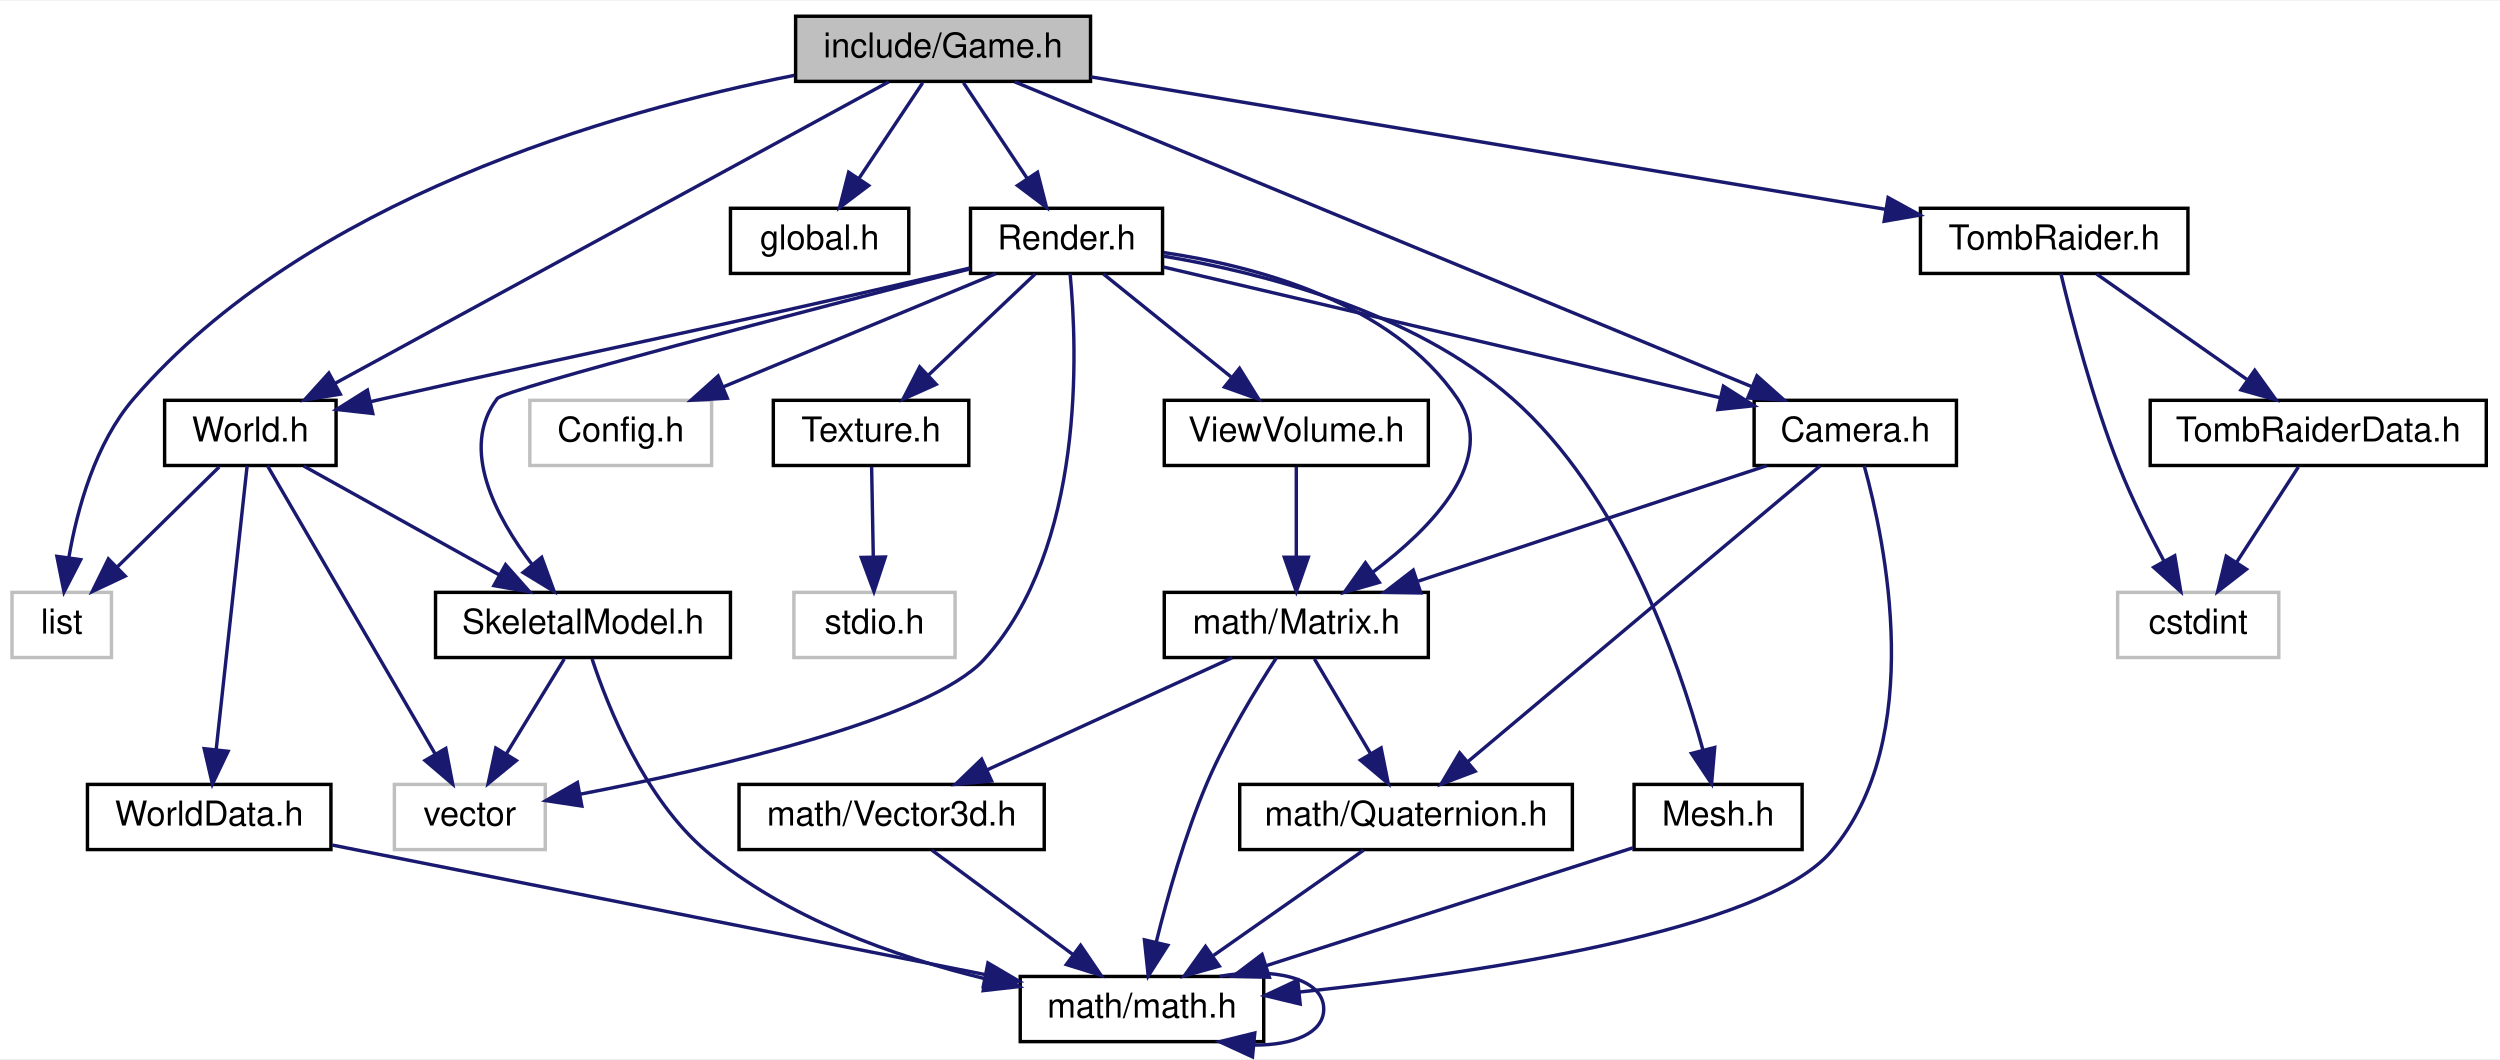
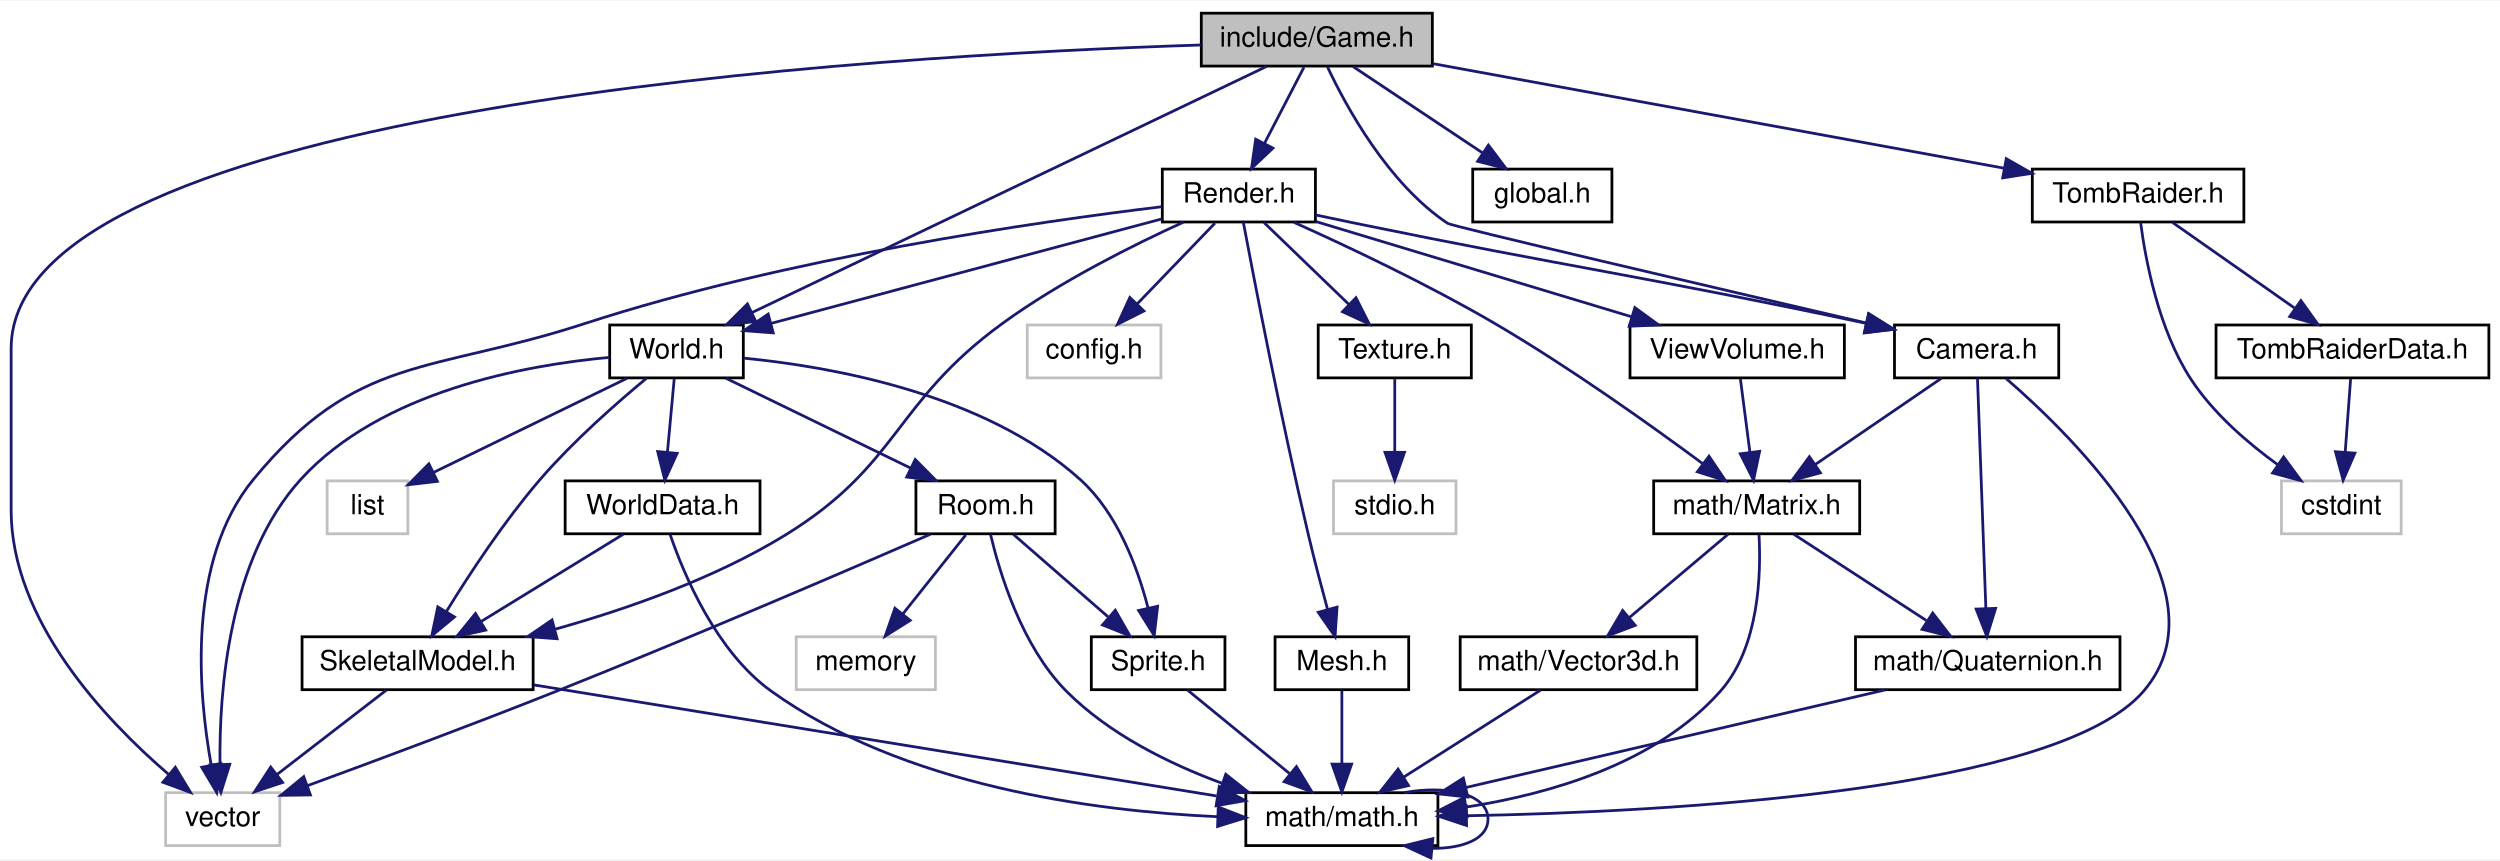
- <svg xmlns="http://www.w3.org/2000/svg" xmlns:xlink="http://www.w3.org/1999/xlink" width="729pt" height="309pt" viewBox="0.00 0.00 729.00 308.53">
+ <svg xmlns="http://www.w3.org/2000/svg" xmlns:xlink="http://www.w3.org/1999/xlink" width="898pt" height="309pt" viewBox="0.00 0.00 898.00 308.53">
  <g id="graph0" class="graph" transform="scale(1 1) rotate(0) translate(4 304.531)">
-     <polygon fill="white" stroke="none" points="-4,4 -4,-304.531 725,-304.531 725,4 -4,4" />
+     <polygon fill="white" stroke="none" points="-4,4 -4,-304.531 894,-304.531 894,4 -4,4" />
    <g id="node1" class="node">
-       <polygon fill="#bfbfbf" stroke="black" points="228,-281.031 228,-300.031 314,-300.031 314,-281.031 228,-281.031" />
-       <text text-anchor="middle" x="271" y="-288.031" font-family="Helvetica,sans-Serif" font-size="10.00">include/Game.h</text>
+       <polygon fill="#bfbfbf" stroke="black" points="427.5,-281.031 427.5,-300.031 510.5,-300.031 510.5,-281.031 427.5,-281.031" />
+       <text text-anchor="middle" x="469" y="-288.031" font-family="Helvetica,sans-Serif" font-size="10.00">include/Game.h</text>
    </g>
    <g id="node2" class="node">
-       <polygon fill="white" stroke="#bfbfbf" points="-0.5,-113.031 -0.5,-132.031 28.5,-132.031 28.5,-113.031 -0.5,-113.031" />
-       <text text-anchor="middle" x="14" y="-120.031" font-family="Helvetica,sans-Serif" font-size="10.00">list</text>
+       <polygon fill="white" stroke="#bfbfbf" points="55.5,-1.031 55.5,-20.031 96.5,-20.031 96.5,-1.031 55.5,-1.031" />
+       <text text-anchor="middle" x="76" y="-8.031" font-family="Helvetica,sans-Serif" font-size="10.00">vector</text>
    </g>
    <g id="edge1" class="edge">
-       <path fill="none" stroke="midnightblue" d="M227.616,-282.795C174.385,-272.221 85.059,-246.584 35,-188.531 23.756,-175.492 18.511,-156.336 16.078,-142.195" />
-       <polygon fill="midnightblue" stroke="midnightblue" points="19.523,-141.559 14.668,-132.142 12.591,-142.532 19.523,-141.559" />
+       <path fill="none" stroke="midnightblue" d="M427.379,-288.607C312.597,-284.939 0,-266.928 0,-179.531 0,-179.531 0,-179.531 0,-121.531 0,-81.807 33.964,-46.036 56.482,-26.685" />
+       <polygon fill="midnightblue" stroke="midnightblue" points="58.975,-29.165 64.457,-20.099 54.518,-23.768 58.975,-29.165" />
    </g>
    <g id="node3" class="node">
      <g id="a_node3">
-         <a xlink:href="_camera_8h.html" target="_top" xlink:title="OpenGL camera class. ">
-           <polygon fill="white" stroke="black" points="507.5,-169.031 507.5,-188.031 566.5,-188.031 566.5,-169.031 507.5,-169.031" />
-           <text text-anchor="middle" x="537" y="-176.031" font-family="Helvetica,sans-Serif" font-size="10.00">Camera.h</text>
+         <a xlink:href="_camera_8h.html" target="_top" xlink:title="Camera class. ">
+           <polygon fill="white" stroke="black" points="676.5,-169.031 676.5,-188.031 735.5,-188.031 735.5,-169.031 676.5,-169.031" />
+           <text text-anchor="middle" x="706" y="-176.031" font-family="Helvetica,sans-Serif" font-size="10.00">Camera.h</text>
        </a>
      </g>
    </g>
    <g id="edge2" class="edge">
-       <path fill="none" stroke="midnightblue" d="M291.873,-280.9C338.684,-261.542 452.208,-214.596 506.755,-192.039" />
-       <polygon fill="midnightblue" stroke="midnightblue" points="508.321,-195.179 516.224,-188.123 505.646,-188.71 508.321,-195.179" />
+       <path fill="none" stroke="midnightblue" d="M472.788,-280.835C479.408,-266.709 494.458,-238.913 516,-224.531 517.588,-223.471 611.164,-201.588 666.382,-188.735" />
+       <polygon fill="midnightblue" stroke="midnightblue" points="667.269,-192.122 676.215,-186.447 665.682,-185.304 667.269,-192.122" />
    </g>
    <g id="node8" class="node">
      <g id="a_node8">
        <a xlink:href="global_8h.html" target="_top" xlink:title="Global typedefs. ">
-           <polygon fill="white" stroke="black" points="209,-225.031 209,-244.031 261,-244.031 261,-225.031 209,-225.031" />
-           <text text-anchor="middle" x="235" y="-232.031" font-family="Helvetica,sans-Serif" font-size="10.00">global.h</text>
+           <polygon fill="white" stroke="black" points="525,-225.031 525,-244.031 575,-244.031 575,-225.031 525,-225.031" />
+           <text text-anchor="middle" x="550" y="-232.031" font-family="Helvetica,sans-Serif" font-size="10.00">global.h</text>
        </a>
      </g>
    </g>
    <g id="edge12" class="edge">
-       <path fill="none" stroke="midnightblue" d="M265.055,-280.614C260.023,-273.065 252.663,-262.026 246.487,-252.761" />
-       <polygon fill="midnightblue" stroke="midnightblue" points="249.293,-250.661 240.834,-244.282 243.469,-254.544 249.293,-250.661" />
+       <path fill="none" stroke="midnightblue" d="M482.014,-280.855C494.532,-272.51 513.682,-259.743 528.471,-249.884" />
+       <polygon fill="midnightblue" stroke="midnightblue" points="530.639,-252.645 537.018,-244.186 526.756,-246.821 530.639,-252.645" />
    </g>
    <g id="node9" class="node">
      <g id="a_node9">
        <a xlink:href="_render_8h.html" target="_top" xlink:title="OpenRaider Renderer class. ">
-           <polygon fill="white" stroke="black" points="279,-225.031 279,-244.031 335,-244.031 335,-225.031 279,-225.031" />
-           <text text-anchor="middle" x="307" y="-232.031" font-family="Helvetica,sans-Serif" font-size="10.00">Render.h</text>
+           <polygon fill="white" stroke="black" points="413.5,-225.031 413.5,-244.031 468.5,-244.031 468.5,-225.031 413.5,-225.031" />
+           <text text-anchor="middle" x="441" y="-232.031" font-family="Helvetica,sans-Serif" font-size="10.00">Render.h</text>
        </a>
      </g>
    </g>
    <g id="edge13" class="edge">
-       <path fill="none" stroke="midnightblue" d="M276.945,-280.614C281.977,-273.065 289.337,-262.026 295.513,-252.761" />
-       <polygon fill="midnightblue" stroke="midnightblue" points="298.531,-254.544 301.166,-244.282 292.707,-250.661 298.531,-254.544" />
-     </g>
-     <g id="node13" class="node">
-       <g id="a_node13">
+       <path fill="none" stroke="midnightblue" d="M464.376,-280.614C460.544,-273.223 454.976,-262.485 450.235,-253.342" />
+       <polygon fill="midnightblue" stroke="midnightblue" points="453.248,-251.549 445.538,-244.282 447.034,-254.771 453.248,-251.549" />
+     </g>
+     <g id="node12" class="node">
+       <g id="a_node12">
        <a xlink:href="_world_8h.html" target="_top" xlink:title="The game world (model) ">
-           <polygon fill="white" stroke="black" points="44,-169.031 44,-188.031 94,-188.031 94,-169.031 44,-169.031" />
-           <text text-anchor="middle" x="69" y="-176.031" font-family="Helvetica,sans-Serif" font-size="10.00">World.h</text>
-         </a>
-       </g>
-     </g>
-     <g id="edge37" class="edge">
-       <path fill="none" stroke="midnightblue" d="M255.149,-280.9C220.117,-261.823 135.885,-215.954 93.801,-193.037" />
-       <polygon fill="midnightblue" stroke="midnightblue" points="95.233,-189.831 84.777,-188.123 91.885,-195.979 95.233,-189.831" />
-     </g>
-     <g id="node19" class="node">
-       <g id="a_node19">
+           <polygon fill="white" stroke="black" points="215,-169.031 215,-188.031 263,-188.031 263,-169.031 215,-169.031" />
+           <text text-anchor="middle" x="239" y="-176.031" font-family="Helvetica,sans-Serif" font-size="10.00">World.h</text>
+         </a>
+       </g>
+     </g>
+     <g id="edge45" class="edge">
+       <path fill="none" stroke="midnightblue" d="M450.952,-280.9C410.728,-261.662 313.536,-215.179 266.038,-192.463" />
+       <polygon fill="midnightblue" stroke="midnightblue" points="267.495,-189.28 256.964,-188.123 264.475,-195.595 267.495,-189.28" />
+     </g>
+     <g id="node22" class="node">
+       <g id="a_node22">
        <a xlink:href="_tomb_raider_8h.html" target="_top" xlink:title="Loads maps, meshes, textures... ">
-           <polygon fill="white" stroke="black" points="556,-225.031 556,-244.031 634,-244.031 634,-225.031 556,-225.031" />
-           <text text-anchor="middle" x="595" y="-232.031" font-family="Helvetica,sans-Serif" font-size="10.00">TombRaider.h</text>
-         </a>
-       </g>
-     </g>
-     <g id="edge33" class="edge">
-       <path fill="none" stroke="midnightblue" d="M314.025,-282.36C374.031,-272.359 482.574,-254.269 545.745,-243.74" />
-       <polygon fill="midnightblue" stroke="midnightblue" points="546.569,-247.151 555.858,-242.055 545.418,-240.247 546.569,-247.151" />
+           <polygon fill="white" stroke="black" points="726,-225.031 726,-244.031 802,-244.031 802,-225.031 726,-225.031" />
+           <text text-anchor="middle" x="764" y="-232.031" font-family="Helvetica,sans-Serif" font-size="10.00">TombRaider.h</text>
+         </a>
+       </g>
+     </g>
+     <g id="edge41" class="edge">
+       <path fill="none" stroke="midnightblue" d="M510.641,-281.909C564.728,-272.008 658.953,-254.76 715.993,-244.319" />
+       <polygon fill="midnightblue" stroke="midnightblue" points="716.642,-247.758 725.848,-242.515 715.382,-240.873 716.642,-247.758" />
    </g>
    <g id="node4" class="node">
      <g id="a_node4">
        <a xlink:href="math_8h.html" target="_top" xlink:title="Vector and Matrix math. ">
-           <polygon fill="white" stroke="black" points="293.5,-1.031 293.5,-20.031 364.5,-20.031 364.5,-1.031 293.5,-1.031" />
-           <text text-anchor="middle" x="329" y="-8.031" font-family="Helvetica,sans-Serif" font-size="10.00">math/math.h</text>
+           <polygon fill="white" stroke="black" points="443.5,-1.031 443.5,-20.031 512.5,-20.031 512.5,-1.031 443.5,-1.031" />
+           <text text-anchor="middle" x="478" y="-8.031" font-family="Helvetica,sans-Serif" font-size="10.00">math/math.h</text>
        </a>
      </g>
    </g>
    <g id="edge3" class="edge">
-       <path fill="none" stroke="midnightblue" d="M539.602,-168.952C545.616,-147.222 557.926,-89.408 530,-56.531 510.304,-33.344 427.991,-21.1 375.002,-15.496" />
-       <polygon fill="midnightblue" stroke="midnightblue" points="375.125,-11.99 364.823,-14.462 374.418,-18.955 375.125,-11.99" />
+       <path fill="none" stroke="midnightblue" d="M716.63,-168.77C741.088,-147.589 796.951,-92.694 766,-56.531 735.263,-20.619 596.022,-13.156 523.003,-11.746" />
+       <polygon fill="midnightblue" stroke="midnightblue" points="522.786,-8.242 512.731,-11.579 522.673,-15.241 522.786,-8.242" />
    </g>
    <g id="node5" class="node">
      <g id="a_node5">
        <a xlink:href="_matrix_8h.html" target="_top" xlink:title="3D Matrix ">
-           <polygon fill="white" stroke="black" points="335.5,-113.031 335.5,-132.031 412.5,-132.031 412.5,-113.031 335.5,-113.031" />
-           <text text-anchor="middle" x="374" y="-120.031" font-family="Helvetica,sans-Serif" font-size="10.00">math/Matrix.h</text>
+           <polygon fill="white" stroke="black" points="590,-113.031 590,-132.031 664,-132.031 664,-113.031 590,-113.031" />
+           <text text-anchor="middle" x="627" y="-120.031" font-family="Helvetica,sans-Serif" font-size="10.00">math/Matrix.h</text>
        </a>
      </g>
    </g>
    <g id="edge5" class="edge">
-       <path fill="none" stroke="midnightblue" d="M511.172,-168.975C483.751,-159.89 440.223,-145.47 409.568,-135.314" />
-       <polygon fill="midnightblue" stroke="midnightblue" points="410.3,-131.87 399.707,-132.048 408.099,-138.515 410.3,-131.87" />
+       <path fill="none" stroke="midnightblue" d="M693.307,-168.855C681.099,-160.51 662.422,-147.743 647.997,-137.884" />
+       <polygon fill="midnightblue" stroke="midnightblue" points="649.892,-134.939 639.661,-132.186 645.942,-140.718 649.892,-134.939" />
    </g>
    <g id="node6" class="node">
      <g id="a_node6">
        <a xlink:href="_quaternion_8h.html" target="_top" xlink:title="Quaternion. ">
-           <polygon fill="white" stroke="black" points="357.5,-57.031 357.5,-76.031 454.5,-76.031 454.5,-57.031 357.5,-57.031" />
-           <text text-anchor="middle" x="406" y="-64.031" font-family="Helvetica,sans-Serif" font-size="10.00">math/Quaternion.h</text>
+           <polygon fill="white" stroke="black" points="662.5,-57.031 662.5,-76.031 757.5,-76.031 757.5,-57.031 662.5,-57.031" />
+           <text text-anchor="middle" x="710" y="-64.031" font-family="Helvetica,sans-Serif" font-size="10.00">math/Quaternion.h</text>
        </a>
      </g>
    </g>
    <g id="edge11" class="edge">
-       <path fill="none" stroke="midnightblue" d="M526.721,-168.9C504.528,-150.265 451.889,-106.064 424.023,-82.665" />
-       <polygon fill="midnightblue" stroke="midnightblue" points="426.141,-79.873 416.232,-76.123 421.639,-85.234 426.141,-79.873" />
+       <path fill="none" stroke="midnightblue" d="M706.314,-168.9C706.959,-151.148 708.448,-110.198 709.324,-86.129" />
+       <polygon fill="midnightblue" stroke="midnightblue" points="712.822,-86.243 709.688,-76.123 705.826,-85.989 712.822,-86.243" />
    </g>
    <g id="edge4" class="edge">
-       <path fill="none" stroke="midnightblue" d="M351.605,-20.056C366.964,-22.839 382,-19.664 382,-10.531 382,-3.468 373.005,0.032 361.823,-0.032" />
-       <polygon fill="midnightblue" stroke="midnightblue" points="361.227,3.427 351.605,-1.006 361.892,-3.541 361.227,3.427" />
+       <path fill="none" stroke="midnightblue" d="M500.391,-20.056C515.606,-22.839 530.5,-19.664 530.5,-10.531 530.5,-3.468 521.59,0.032 510.514,-0.032" />
+       <polygon fill="midnightblue" stroke="midnightblue" points="510.01,3.436 500.391,-1.006 510.681,-3.532 510.01,3.436" />
    </g>
    <g id="edge6" class="edge">
-       <path fill="none" stroke="midnightblue" d="M368.168,-112.893C362.414,-104.064 353.677,-89.805 348,-76.531 341.498,-61.33 336.407,-43.216 333.137,-29.976" />
-       <polygon fill="midnightblue" stroke="midnightblue" points="336.528,-29.103 330.829,-20.171 329.714,-30.707 336.528,-29.103" />
+       <path fill="none" stroke="midnightblue" d="M627.823,-112.762C628.608,-99.031 628.031,-72.39 614,-56.531 591.077,-30.622 552.912,-19.583 522.837,-14.904" />
+       <polygon fill="midnightblue" stroke="midnightblue" points="522.957,-11.388 512.575,-13.5 522.008,-18.323 522.957,-11.388" />
    </g>
    <g id="edge7" class="edge">
-       <path fill="none" stroke="midnightblue" d="M379.284,-112.614C383.711,-105.144 390.163,-94.256 395.618,-85.051" />
-       <polygon fill="midnightblue" stroke="midnightblue" points="398.727,-86.67 400.814,-76.282 392.705,-83.101 398.727,-86.67" />
+       <path fill="none" stroke="midnightblue" d="M640.335,-112.855C653.162,-104.51 672.785,-91.743 687.94,-81.884" />
+       <polygon fill="midnightblue" stroke="midnightblue" points="690.224,-84.573 696.698,-76.186 686.407,-78.706 690.224,-84.573" />
    </g>
    <g id="node7" class="node">
      <g id="a_node7">
        <a xlink:href="_vector3d_8h.html" target="_top" xlink:title="3D Math vector ">
-           <polygon fill="white" stroke="black" points="211.5,-57.031 211.5,-76.031 300.5,-76.031 300.5,-57.031 211.5,-57.031" />
-           <text text-anchor="middle" x="256" y="-64.031" font-family="Helvetica,sans-Serif" font-size="10.00">math/Vector3d.h</text>
+           <polygon fill="white" stroke="black" points="520.5,-57.031 520.5,-76.031 605.5,-76.031 605.5,-57.031 520.5,-57.031" />
+           <text text-anchor="middle" x="563" y="-64.031" font-family="Helvetica,sans-Serif" font-size="10.00">math/Vector3d.h</text>
        </a>
      </g>
    </g>
    <g id="edge9" class="edge">
-       <path fill="none" stroke="midnightblue" d="M355.303,-112.975C336.056,-104.167 305.848,-90.343 283.8,-80.253" />
-       <polygon fill="midnightblue" stroke="midnightblue" points="285.16,-77.026 274.61,-76.048 282.247,-83.392 285.16,-77.026" />
+       <path fill="none" stroke="midnightblue" d="M616.717,-112.855C607.164,-104.794 592.72,-92.608 581.216,-82.901" />
+       <polygon fill="midnightblue" stroke="midnightblue" points="583.37,-80.139 573.47,-76.365 578.856,-85.489 583.37,-80.139" />
    </g>
    <g id="edge8" class="edge">
-       <path fill="none" stroke="midnightblue" d="M393.629,-56.855C381.842,-48.589 363.868,-35.984 349.864,-26.163" />
-       <polygon fill="midnightblue" stroke="midnightblue" points="351.538,-23.062 341.341,-20.186 347.518,-28.793 351.538,-23.062" />
+       <path fill="none" stroke="midnightblue" d="M673.239,-56.975C632.344,-47.456 566.281,-32.079 522.498,-21.889" />
+       <polygon fill="midnightblue" stroke="midnightblue" points="523.228,-18.465 512.695,-19.607 521.641,-25.283 523.228,-18.465" />
    </g>
    <g id="edge10" class="edge">
-       <path fill="none" stroke="midnightblue" d="M267.729,-56.855C278.837,-48.638 295.742,-36.133 308.983,-26.338" />
-       <polygon fill="midnightblue" stroke="midnightblue" points="311.1,-29.126 317.058,-20.365 306.937,-23.498 311.1,-29.126" />
-     </g>
-     <g id="edge32" class="edge">
-       <path fill="none" stroke="midnightblue" d="M335.203,-226.91C375.907,-217.353 451.298,-199.653 497.517,-188.801" />
-       <polygon fill="midnightblue" stroke="midnightblue" points="498.54,-192.156 507.476,-186.463 496.94,-185.341 498.54,-192.156" />
+       <path fill="none" stroke="midnightblue" d="M549.343,-56.855C536.084,-48.431 515.732,-35.502 500.154,-25.605" />
+       <polygon fill="midnightblue" stroke="midnightblue" points="501.94,-22.594 491.623,-20.186 498.187,-28.502 501.94,-22.594" />
+     </g>
+     <g id="edge14" class="edge">
+       <path fill="none" stroke="midnightblue" d="M413.301,-230.51C368.773,-225.149 278.881,-212.241 206,-188.531 150.415,-170.448 124.115,-177.688 87,-132.531 63.082,-103.431 67.18,-56.053 71.847,-30.055" />
+       <polygon fill="midnightblue" stroke="midnightblue" points="75.319,-30.542 73.867,-20.047 68.457,-29.157 75.319,-30.542" />
+     </g>
+     <g id="edge40" class="edge">
+       <path fill="none" stroke="midnightblue" d="M468.548,-227.555C473.362,-226.531 478.325,-225.489 483,-224.531 561.602,-208.422 583.87,-206.064 666.396,-188.602" />
+       <polygon fill="midnightblue" stroke="midnightblue" points="667.159,-192.018 676.212,-186.514 665.703,-185.171 667.159,-192.018" />
    </g>
    <g id="edge16" class="edge">
-       <path fill="none" stroke="midnightblue" d="M335.246,-231.131C362.354,-227.154 401.909,-216.591 421,-188.531 433.05,-170.82 413.648,-150.924 396.242,-137.864" />
-       <polygon fill="midnightblue" stroke="midnightblue" points="398.19,-134.955 388.004,-132.042 394.15,-140.672 398.19,-134.955" />
+       <path fill="none" stroke="midnightblue" d="M460.828,-224.878C479.768,-216.37 508.914,-202.642 533,-188.531 559.776,-172.844 588.922,-152.063 607.546,-138.267" />
+       <polygon fill="midnightblue" stroke="midnightblue" points="609.872,-140.899 615.788,-132.109 605.682,-135.291 609.872,-140.899" />
    </g>
    <g id="node10" class="node">
-       <polygon fill="white" stroke="#bfbfbf" points="111,-57.031 111,-76.031 155,-76.031 155,-57.031 111,-57.031" />
-       <text text-anchor="middle" x="133" y="-64.031" font-family="Helvetica,sans-Serif" font-size="10.00">vector</text>
-     </g>
-     <g id="edge14" class="edge">
-       <path fill="none" stroke="midnightblue" d="M308.037,-224.907C310.154,-203.069 312.525,-145.024 283,-112.531 267.181,-95.122 204.216,-80.688 165.066,-73.161" />
-       <polygon fill="midnightblue" stroke="midnightblue" points="165.665,-69.713 155.192,-71.311 164.376,-76.593 165.665,-69.713" />
+       <polygon fill="white" stroke="#bfbfbf" points="365,-169.031 365,-188.031 413,-188.031 413,-169.031 365,-169.031" />
+       <text text-anchor="middle" x="389" y="-176.031" font-family="Helvetica,sans-Serif" font-size="10.00">config.h</text>
+     </g>
+     <g id="edge15" class="edge">
+       <path fill="none" stroke="midnightblue" d="M432.413,-224.614C424.841,-216.751 413.622,-205.1 404.486,-195.613" />
+       <polygon fill="midnightblue" stroke="midnightblue" points="406.885,-193.058 397.427,-188.282 401.842,-197.913 406.885,-193.058" />
    </g>
    <g id="node11" class="node">
-       <polygon fill="white" stroke="#bfbfbf" points="150.5,-169.031 150.5,-188.031 203.5,-188.031 203.5,-169.031 150.5,-169.031" />
-       <text text-anchor="middle" x="177" y="-176.031" font-family="Helvetica,sans-Serif" font-size="10.00">Config.h</text>
-     </g>
-     <g id="edge15" class="edge">
-       <path fill="none" stroke="midnightblue" d="M286.401,-224.975C265.007,-216.088 231.319,-202.094 206.976,-191.983" />
-       <polygon fill="midnightblue" stroke="midnightblue" points="208.08,-188.652 197.503,-188.048 205.395,-195.116 208.08,-188.652" />
-     </g>
-     <g id="node12" class="node">
-       <g id="a_node12">
+       <g id="a_node11">
        <a xlink:href="_view_volume_8h.html" target="_top" xlink:title="Viewing Volume for culling use. ">
-           <polygon fill="white" stroke="black" points="335.5,-169.031 335.5,-188.031 412.5,-188.031 412.5,-169.031 335.5,-169.031" />
-           <text text-anchor="middle" x="374" y="-176.031" font-family="Helvetica,sans-Serif" font-size="10.00">ViewVolume.h</text>
+           <polygon fill="white" stroke="black" points="581.5,-169.031 581.5,-188.031 658.5,-188.031 658.5,-169.031 581.5,-169.031" />
+           <text text-anchor="middle" x="620" y="-176.031" font-family="Helvetica,sans-Serif" font-size="10.00">ViewVolume.h</text>
        </a>
      </g>
    </g>
    <g id="edge17" class="edge">
-       <path fill="none" stroke="midnightblue" d="M317.765,-224.855C327.766,-216.794 342.887,-204.608 354.93,-194.901" />
-       <polygon fill="midnightblue" stroke="midnightblue" points="357.45,-197.366 363.039,-188.365 353.057,-191.915 357.45,-197.366" />
+       <path fill="none" stroke="midnightblue" d="M468.576,-225.212C499.013,-216.03 548.191,-201.194 582.204,-190.933" />
+       <polygon fill="midnightblue" stroke="midnightblue" points="583.238,-194.277 591.801,-188.038 581.216,-187.576 583.238,-194.277" />
    </g>
    <g id="edge19" class="edge">
-       <path fill="none" stroke="midnightblue" d="M278.732,-226.594C275.785,-225.889 272.833,-225.191 270,-224.531 198.163,-207.814 179.934,-204.824 108,-188.531 106.742,-188.246 105.461,-187.955 104.168,-187.661" />
-       <polygon fill="midnightblue" stroke="midnightblue" points="104.697,-184.192 94.168,-185.371 103.135,-191.015 104.697,-184.192" />
+       <path fill="none" stroke="midnightblue" d="M413.336,-226.136C376.757,-216.357 312.334,-199.135 272.879,-188.588" />
+       <polygon fill="midnightblue" stroke="midnightblue" points="273.742,-185.196 263.178,-185.995 271.935,-191.959 273.742,-185.196" />
    </g>
    <g id="node14" class="node">
      <g id="a_node14">
        <a xlink:href="_skeletal_model_8h.html" target="_top" xlink:title="This is the factored out skeletal model class. ">
-           <polygon fill="white" stroke="black" points="123,-113.031 123,-132.031 209,-132.031 209,-113.031 123,-113.031" />
-           <text text-anchor="middle" x="166" y="-120.031" font-family="Helvetica,sans-Serif" font-size="10.00">SkeletalModel.h</text>
-         </a>
-       </g>
-     </g>
-     <g id="edge27" class="edge">
-       <path fill="none" stroke="midnightblue" d="M278.909,-226.378C232.129,-214.403 143.137,-191.325 141,-188.531 129.928,-174.058 140.559,-154.096 151.175,-140.126" />
-       <polygon fill="midnightblue" stroke="midnightblue" points="153.955,-142.256 157.589,-132.304 148.542,-137.817 153.955,-142.256" />
-     </g>
-     <g id="node16" class="node">
-       <g id="a_node16">
+           <polygon fill="white" stroke="black" points="104.5,-57.031 104.5,-76.031 187.5,-76.031 187.5,-57.031 104.5,-57.031" />
+           <text text-anchor="middle" x="146" y="-64.031" font-family="Helvetica,sans-Serif" font-size="10.00">SkeletalModel.h</text>
+         </a>
+       </g>
+     </g>
+     <g id="edge35" class="edge">
+       <path fill="none" stroke="midnightblue" d="M421.169,-225.004C403.321,-216.882 376.783,-203.673 356,-188.531 316.88,-160.029 319.251,-137.85 278,-112.531 252.679,-96.99 221.303,-86.008 195.496,-78.786" />
+       <polygon fill="midnightblue" stroke="midnightblue" points="196.106,-75.326 185.54,-76.106 194.287,-82.085 196.106,-75.326" />
+     </g>
+     <g id="node19" class="node">
+       <g id="a_node19">
        <a xlink:href="_mesh_8h.html" target="_top" xlink:title="OpenGL Mesh. ">
-           <polygon fill="white" stroke="black" points="472.5,-57.031 472.5,-76.031 521.5,-76.031 521.5,-57.031 472.5,-57.031" />
-           <text text-anchor="middle" x="497" y="-64.031" font-family="Helvetica,sans-Serif" font-size="10.00">Mesh.h</text>
-         </a>
-       </g>
-     </g>
-     <g id="edge28" class="edge">
-       <path fill="none" stroke="midnightblue" d="M335.23,-230.082C363.888,-225.257 408.049,-214.018 437,-188.531 468.569,-160.739 485.356,-112.488 492.577,-86.093" />
-       <polygon fill="midnightblue" stroke="midnightblue" points="496.009,-86.799 495.101,-76.243 489.228,-85.061 496.009,-86.799" />
+           <polygon fill="white" stroke="black" points="454,-57.031 454,-76.031 502,-76.031 502,-57.031 454,-57.031" />
+           <text text-anchor="middle" x="478" y="-64.031" font-family="Helvetica,sans-Serif" font-size="10.00">Mesh.h</text>
+         </a>
+       </g>
+     </g>
+     <g id="edge36" class="edge">
+       <path fill="none" stroke="midnightblue" d="M442.592,-224.986C446.325,-205.153 456.079,-154.49 466,-112.531 468.072,-103.768 470.612,-94.112 472.822,-85.999" />
+       <polygon fill="midnightblue" stroke="midnightblue" points="476.261,-86.692 475.553,-76.121 469.514,-84.826 476.261,-86.692" />
+     </g>
+     <g id="node20" class="node">
+       <g id="a_node20">
+         <a xlink:href="_texture_8h.html" target="_top" xlink:title="Texture registry. ">
+           <polygon fill="white" stroke="black" points="469.5,-169.031 469.5,-188.031 524.5,-188.031 524.5,-169.031 469.5,-169.031" />
+           <text text-anchor="middle" x="497" y="-176.031" font-family="Helvetica,sans-Serif" font-size="10.00">Texture.h</text>
+         </a>
+       </g>
+     </g>
+     <g id="edge38" class="edge">
+       <path fill="none" stroke="midnightblue" d="M449.997,-224.855C458.194,-216.951 470.506,-205.079 480.472,-195.469" />
+       <polygon fill="midnightblue" stroke="midnightblue" points="483.07,-197.826 487.839,-188.365 478.211,-192.787 483.07,-197.826" />
+     </g>
+     <g id="edge18" class="edge">
+       <path fill="none" stroke="midnightblue" d="M621.156,-168.614C622.084,-161.458 623.418,-151.167 624.577,-142.222" />
+       <polygon fill="midnightblue" stroke="midnightblue" points="628.051,-142.649 625.866,-132.282 621.109,-141.749 628.051,-142.649" />
+     </g>
+     <g id="edge21" class="edge">
+       <path fill="none" stroke="midnightblue" d="M214.963,-176.401C184.601,-173.636 132.846,-164.236 104,-132.531 78.088,-104.051 74.701,-56.427 75.024,-30.225" />
+       <polygon fill="midnightblue" stroke="midnightblue" points="78.525,-30.239 75.349,-20.132 71.528,-30.014 78.525,-30.239" />
+     </g>
+     <g id="node13" class="node">
+       <polygon fill="white" stroke="#bfbfbf" points="113.5,-113.031 113.5,-132.031 142.5,-132.031 142.5,-113.031 113.5,-113.031" />
+       <text text-anchor="middle" x="128" y="-120.031" font-family="Helvetica,sans-Serif" font-size="10.00">list</text>
+     </g>
+     <g id="edge20" class="edge">
+       <path fill="none" stroke="midnightblue" d="M221.166,-168.855C202.332,-159.693 172.54,-145.2 151.732,-135.076" />
+       <polygon fill="midnightblue" stroke="midnightblue" points="153.124,-131.862 142.6,-130.634 150.062,-138.156 153.124,-131.862" />
+     </g>
+     <g id="edge22" class="edge">
+       <path fill="none" stroke="midnightblue" d="M228.194,-168.873C217.788,-160.255 201.916,-146.353 190,-132.531 177.112,-117.582 164.722,-98.741 156.393,-85.198" />
+       <polygon fill="midnightblue" stroke="midnightblue" points="159.254,-83.165 151.096,-76.404 153.258,-86.776 159.254,-83.165" />
+     </g>
+     <g id="node15" class="node">
+       <g id="a_node15">
+         <a xlink:href="_room_8h.html" target="_top" xlink:title="World Room Mesh. ">
+           <polygon fill="white" stroke="black" points="325,-113.031 325,-132.031 375,-132.031 375,-113.031 325,-113.031" />
+           <text text-anchor="middle" x="350" y="-120.031" font-family="Helvetica,sans-Serif" font-size="10.00">Room.h</text>
+         </a>
+       </g>
+     </g>
+     <g id="edge25" class="edge">
+       <path fill="none" stroke="midnightblue" d="M256.834,-168.855C274.716,-160.156 302.475,-146.651 323.046,-136.644" />
+       <polygon fill="midnightblue" stroke="midnightblue" points="324.749,-139.708 332.21,-132.186 321.687,-133.413 324.749,-139.708" />
    </g>
    <g id="node17" class="node">
      <g id="a_node17">
-         <a xlink:href="_texture_8h.html" target="_top" xlink:title="Texture registry. ">
-           <polygon fill="white" stroke="black" points="221.5,-169.031 221.5,-188.031 278.5,-188.031 278.5,-169.031 221.5,-169.031" />
-           <text text-anchor="middle" x="250" y="-176.031" font-family="Helvetica,sans-Serif" font-size="10.00">Texture.h</text>
-         </a>
-       </g>
+         <a xlink:href="_sprite_8h.html" target="_top" xlink:title="World Sprite. ">
+           <polygon fill="white" stroke="black" points="388,-57.031 388,-76.031 436,-76.031 436,-57.031 388,-57.031" />
+           <text text-anchor="middle" x="412" y="-64.031" font-family="Helvetica,sans-Serif" font-size="10.00">Sprite.h</text>
+         </a>
+       </g>
+     </g>
+     <g id="edge31" class="edge">
+       <path fill="none" stroke="midnightblue" d="M263.063,-176.131C294.539,-173.079 349.704,-163.377 384,-132.531 397.395,-120.484 404.631,-100.914 408.37,-86.39" />
+       <polygon fill="midnightblue" stroke="midnightblue" points="411.82,-86.999 410.59,-76.476 404.989,-85.469 411.82,-86.999" />
+     </g>
+     <g id="node18" class="node">
+       <g id="a_node18">
+         <a xlink:href="_world_data_8h.html" target="_top" xlink:title="Structs and enums for the game world (model) ">
+           <polygon fill="white" stroke="black" points="199,-113.031 199,-132.031 269,-132.031 269,-113.031 199,-113.031" />
+           <text text-anchor="middle" x="234" y="-120.031" font-family="Helvetica,sans-Serif" font-size="10.00">WorldData.h</text>
+         </a>
+       </g>
+     </g>
+     <g id="edge32" class="edge">
+       <path fill="none" stroke="midnightblue" d="M238.174,-168.614C237.519,-161.537 236.58,-151.392 235.758,-142.518" />
+       <polygon fill="midnightblue" stroke="midnightblue" points="239.217,-141.917 234.81,-132.282 232.247,-142.562 239.217,-141.917" />
+     </g>
+     <g id="edge23" class="edge">
+       <path fill="none" stroke="midnightblue" d="M134.753,-56.855C124.203,-48.716 108.199,-36.371 95.558,-26.619" />
+       <polygon fill="midnightblue" stroke="midnightblue" points="97.507,-23.702 87.451,-20.365 93.231,-29.244 97.507,-23.702" />
+     </g>
+     <g id="edge24" class="edge">
+       <path fill="none" stroke="midnightblue" d="M187.712,-58.747C250.402,-48.55 368.426,-29.354 432.994,-18.852" />
+       <polygon fill="midnightblue" stroke="midnightblue" points="433.953,-22.242 443.261,-17.181 432.829,-15.332 433.953,-22.242" />
+     </g>
+     <g id="edge26" class="edge">
+       <path fill="none" stroke="midnightblue" d="M330.171,-112.858C300.949,-100.144 244.528,-75.862 196,-56.531 165.661,-44.446 130.664,-31.426 106.324,-22.516" />
+       <polygon fill="midnightblue" stroke="midnightblue" points="107.504,-19.221 96.91,-19.08 105.104,-25.797 107.504,-19.221" />
+     </g>
+     <g id="edge28" class="edge">
+       <path fill="none" stroke="midnightblue" d="M351.79,-112.827C355.007,-99.185 362.979,-72.665 379,-56.531 394.294,-41.13 415.816,-30.487 434.889,-23.434" />
+       <polygon fill="midnightblue" stroke="midnightblue" points="436.293,-26.651 444.593,-20.066 433.998,-20.038 436.293,-26.651" />
+     </g>
+     <g id="node16" class="node">
+       <polygon fill="white" stroke="#bfbfbf" points="282,-57.031 282,-76.031 332,-76.031 332,-57.031 282,-57.031" />
+       <text text-anchor="middle" x="307" y="-64.031" font-family="Helvetica,sans-Serif" font-size="10.00">memory</text>
+     </g>
+     <g id="edge27" class="edge">
+       <path fill="none" stroke="midnightblue" d="M342.899,-112.614C336.763,-104.908 327.73,-93.565 320.261,-84.184" />
+       <polygon fill="midnightblue" stroke="midnightblue" points="322.936,-81.925 313.968,-76.282 317.46,-86.285 322.936,-81.925" />
+     </g>
+     <g id="edge29" class="edge">
+       <path fill="none" stroke="midnightblue" d="M359.961,-112.855C369.127,-104.873 382.937,-92.844 394.028,-83.184" />
+       <polygon fill="midnightblue" stroke="midnightblue" points="396.615,-85.572 401.857,-76.365 392.018,-80.294 396.615,-85.572" />
    </g>
    <g id="edge30" class="edge">
-       <path fill="none" stroke="midnightblue" d="M297.842,-224.855C289.499,-216.951 276.968,-205.079 266.823,-195.469" />
-       <polygon fill="midnightblue" stroke="midnightblue" points="268.991,-192.702 259.325,-188.365 264.177,-197.783 268.991,-192.702" />
-     </g>
-     <g id="edge18" class="edge">
-       <path fill="none" stroke="midnightblue" d="M374,-168.614C374,-161.537 374,-151.392 374,-142.518" />
-       <polygon fill="midnightblue" stroke="midnightblue" points="377.5,-142.282 374,-132.282 370.5,-142.282 377.5,-142.282" />
-     </g>
-     <g id="edge20" class="edge">
-       <path fill="none" stroke="midnightblue" d="M59.918,-168.614C51.829,-160.672 39.805,-148.867 30.09,-139.329" />
-       <polygon fill="midnightblue" stroke="midnightblue" points="32.501,-136.791 22.913,-132.282 27.597,-141.786 32.501,-136.791" />
-     </g>
-     <g id="edge21" class="edge">
-       <path fill="none" stroke="midnightblue" d="M74.022,-168.9C84.537,-150.827 109.043,-108.708 122.93,-84.839" />
-       <polygon fill="midnightblue" stroke="midnightblue" points="125.998,-86.526 128.001,-76.123 119.947,-83.006 125.998,-86.526" />
-     </g>
-     <g id="edge22" class="edge">
-       <path fill="none" stroke="midnightblue" d="M84.585,-168.855C99.999,-160.274 123.812,-147.017 141.71,-137.054" />
-       <polygon fill="midnightblue" stroke="midnightblue" points="143.419,-140.108 150.454,-132.186 140.014,-133.992 143.419,-140.108" />
-     </g>
-     <g id="node15" class="node">
-       <g id="a_node15">
-         <a xlink:href="_world_data_8h.html" target="_top" xlink:title="Structs and enums for the game world (model) ">
-           <polygon fill="white" stroke="black" points="21.5,-57.031 21.5,-76.031 92.5,-76.031 92.5,-57.031 21.5,-57.031" />
-           <text text-anchor="middle" x="57" y="-64.031" font-family="Helvetica,sans-Serif" font-size="10.00">WorldData.h</text>
-         </a>
-       </g>
-     </g>
-     <g id="edge25" class="edge">
-       <path fill="none" stroke="midnightblue" d="M68.058,-168.9C66.122,-151.148 61.654,-110.198 59.029,-86.129" />
-       <polygon fill="midnightblue" stroke="midnightblue" points="62.501,-85.684 57.937,-76.123 55.542,-86.443 62.501,-85.684" />
-     </g>
-     <g id="edge24" class="edge">
-       <path fill="none" stroke="midnightblue" d="M168.643,-112.639C173.214,-98.74 183.888,-71.872 202,-56.531 225.006,-37.044 257.039,-25.773 283.178,-19.384" />
-       <polygon fill="midnightblue" stroke="midnightblue" points="284.269,-22.725 293.241,-17.09 282.713,-15.9 284.269,-22.725" />
-     </g>
-     <g id="edge23" class="edge">
-       <path fill="none" stroke="midnightblue" d="M160.551,-112.614C155.986,-105.144 149.332,-94.256 143.707,-85.051" />
-       <polygon fill="midnightblue" stroke="midnightblue" points="146.549,-82.99 138.348,-76.282 140.576,-86.64 146.549,-82.99" />
-     </g>
-     <g id="edge26" class="edge">
-       <path fill="none" stroke="midnightblue" d="M92.86,-58.353C95.951,-57.736 99.031,-57.123 102,-56.531 164.825,-44.022 237.447,-29.639 283.292,-20.569" />
-       <polygon fill="midnightblue" stroke="midnightblue" points="284.088,-23.979 293.219,-18.605 282.729,-17.112 284.088,-23.979" />
-     </g>
-     <g id="edge29" class="edge">
-       <path fill="none" stroke="midnightblue" d="M472.211,-57.563C443.922,-48.47 397.403,-33.518 365.092,-23.132" />
-       <polygon fill="midnightblue" stroke="midnightblue" points="366.148,-19.795 355.556,-20.067 364.006,-26.459 366.148,-19.795" />
-     </g>
-     <g id="node18" class="node">
-       <polygon fill="white" stroke="#bfbfbf" points="227.5,-113.031 227.5,-132.031 274.5,-132.031 274.5,-113.031 227.5,-113.031" />
-       <text text-anchor="middle" x="251" y="-120.031" font-family="Helvetica,sans-Serif" font-size="10.00">stdio.h</text>
-     </g>
-     <g id="edge31" class="edge">
-       <path fill="none" stroke="midnightblue" d="M250.165,-168.614C250.296,-161.537 250.484,-151.392 250.648,-142.518" />
-       <polygon fill="midnightblue" stroke="midnightblue" points="254.152,-142.345 250.838,-132.282 247.153,-142.216 254.152,-142.345" />
-     </g>
-     <g id="node20" class="node">
-       <polygon fill="white" stroke="#bfbfbf" points="613.5,-113.031 613.5,-132.031 660.5,-132.031 660.5,-113.031 613.5,-113.031" />
-       <text text-anchor="middle" x="637" y="-120.031" font-family="Helvetica,sans-Serif" font-size="10.00">cstdint</text>
+       <path fill="none" stroke="midnightblue" d="M422.604,-56.855C432.456,-48.794 447.351,-36.608 459.215,-26.901" />
+       <polygon fill="midnightblue" stroke="midnightblue" points="461.68,-29.406 467.203,-20.365 457.247,-23.989 461.68,-29.406" />
+     </g>
+     <g id="edge33" class="edge">
+       <path fill="none" stroke="midnightblue" d="M236.695,-112.814C241.543,-98.657 253.124,-70.818 273,-56.531 320.387,-22.47 388.719,-13.414 433.242,-11.408" />
+       <polygon fill="midnightblue" stroke="midnightblue" points="433.595,-14.898 443.468,-11.052 433.352,-7.902 433.595,-14.898" />
    </g>
    <g id="edge34" class="edge">
-       <path fill="none" stroke="midnightblue" d="M596.962,-224.946C599.964,-212.342 606.181,-188.196 614,-168.531 617.687,-159.257 622.639,-149.34 627.003,-141.183" />
-       <polygon fill="midnightblue" stroke="midnightblue" points="630.155,-142.715 631.911,-132.266 624.023,-139.339 630.155,-142.715" />
+       <path fill="none" stroke="midnightblue" d="M219.861,-112.855C206.134,-104.431 185.064,-91.502 168.936,-81.605" />
+       <polygon fill="midnightblue" stroke="midnightblue" points="170.457,-78.433 160.104,-76.186 166.796,-84.399 170.457,-78.433" />
+     </g>
+     <g id="edge37" class="edge">
+       <path fill="none" stroke="midnightblue" d="M478,-56.614C478,-49.537 478,-39.392 478,-30.518" />
+       <polygon fill="midnightblue" stroke="midnightblue" points="481.5,-30.282 478,-20.282 474.5,-30.282 481.5,-30.282" />
    </g>
    <g id="node21" class="node">
-       <g id="a_node21">
+       <polygon fill="white" stroke="#bfbfbf" points="475,-113.031 475,-132.031 519,-132.031 519,-113.031 475,-113.031" />
+       <text text-anchor="middle" x="497" y="-120.031" font-family="Helvetica,sans-Serif" font-size="10.00">stdio.h</text>
+     </g>
+     <g id="edge39" class="edge">
+       <path fill="none" stroke="midnightblue" d="M497,-168.614C497,-161.537 497,-151.392 497,-142.518" />
+       <polygon fill="midnightblue" stroke="midnightblue" points="500.5,-142.282 497,-132.282 493.5,-142.282 500.5,-142.282" />
+     </g>
+     <g id="node23" class="node">
+       <polygon fill="white" stroke="#bfbfbf" points="815.5,-113.031 815.5,-132.031 858.5,-132.031 858.5,-113.031 815.5,-113.031" />
+       <text text-anchor="middle" x="837" y="-120.031" font-family="Helvetica,sans-Serif" font-size="10.00">cstdint</text>
+     </g>
+     <g id="edge42" class="edge">
+       <path fill="none" stroke="midnightblue" d="M764.904,-224.863C766.615,-211.73 771.27,-186.427 783,-168.531 791.024,-156.29 803.382,-145.642 814.252,-137.78" />
+       <polygon fill="midnightblue" stroke="midnightblue" points="816.273,-140.639 822.54,-132.096 812.313,-134.866 816.273,-140.639" />
+     </g>
+     <g id="node24" class="node">
+       <g id="a_node24">
        <a xlink:href="_tomb_raider_data_8h.html" target="_top" xlink:title="Structs and enums for TombRaider. ">
-           <polygon fill="white" stroke="black" points="623,-169.031 623,-188.031 721,-188.031 721,-169.031 623,-169.031" />
-           <text text-anchor="middle" x="672" y="-176.031" font-family="Helvetica,sans-Serif" font-size="10.00">TombRaiderData.h</text>
-         </a>
-       </g>
-     </g>
-     <g id="edge35" class="edge">
-       <path fill="none" stroke="midnightblue" d="M607.371,-224.855C619.158,-216.589 637.132,-203.984 651.136,-194.163" />
-       <polygon fill="midnightblue" stroke="midnightblue" points="653.482,-196.793 659.659,-188.186 649.462,-191.062 653.482,-196.793" />
-     </g>
-     <g id="edge36" class="edge">
-       <path fill="none" stroke="midnightblue" d="M666.22,-168.614C661.328,-161.065 654.173,-150.026 648.167,-140.761" />
-       <polygon fill="midnightblue" stroke="midnightblue" points="651.048,-138.77 642.672,-132.282 645.174,-142.578 651.048,-138.77" />
+           <polygon fill="white" stroke="black" points="792,-169.031 792,-188.031 890,-188.031 890,-169.031 792,-169.031" />
+           <text text-anchor="middle" x="841" y="-176.031" font-family="Helvetica,sans-Serif" font-size="10.00">TombRaiderData.h</text>
+         </a>
+       </g>
+     </g>
+     <g id="edge43" class="edge">
+       <path fill="none" stroke="midnightblue" d="M776.371,-224.855C788.158,-216.589 806.132,-203.984 820.136,-194.163" />
+       <polygon fill="midnightblue" stroke="midnightblue" points="822.482,-196.793 828.659,-188.186 818.462,-191.062 822.482,-196.793" />
+     </g>
+     <g id="edge44" class="edge">
+       <path fill="none" stroke="midnightblue" d="M840.339,-168.614C839.815,-161.537 839.064,-151.392 838.406,-142.518" />
+       <polygon fill="midnightblue" stroke="midnightblue" points="841.877,-141.996 837.648,-132.282 834.897,-142.514 841.877,-141.996" />
    </g>
  </g>
</svg>
